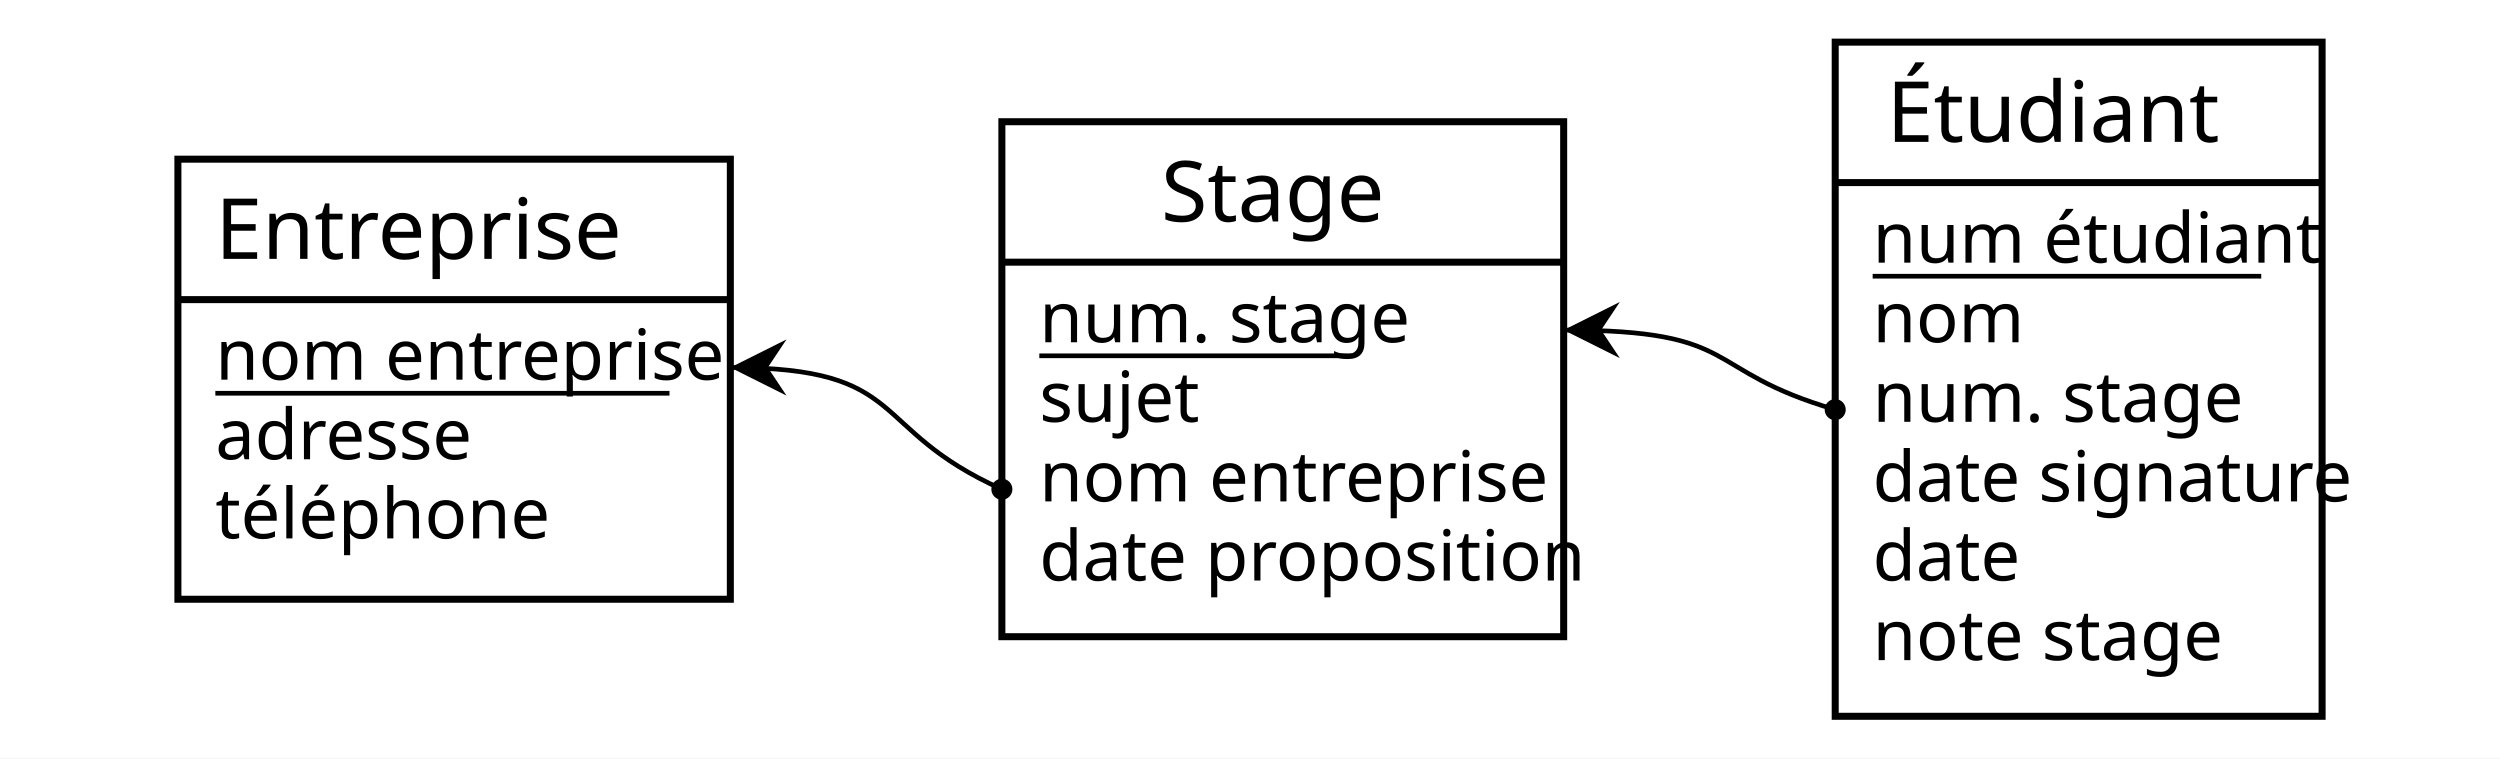
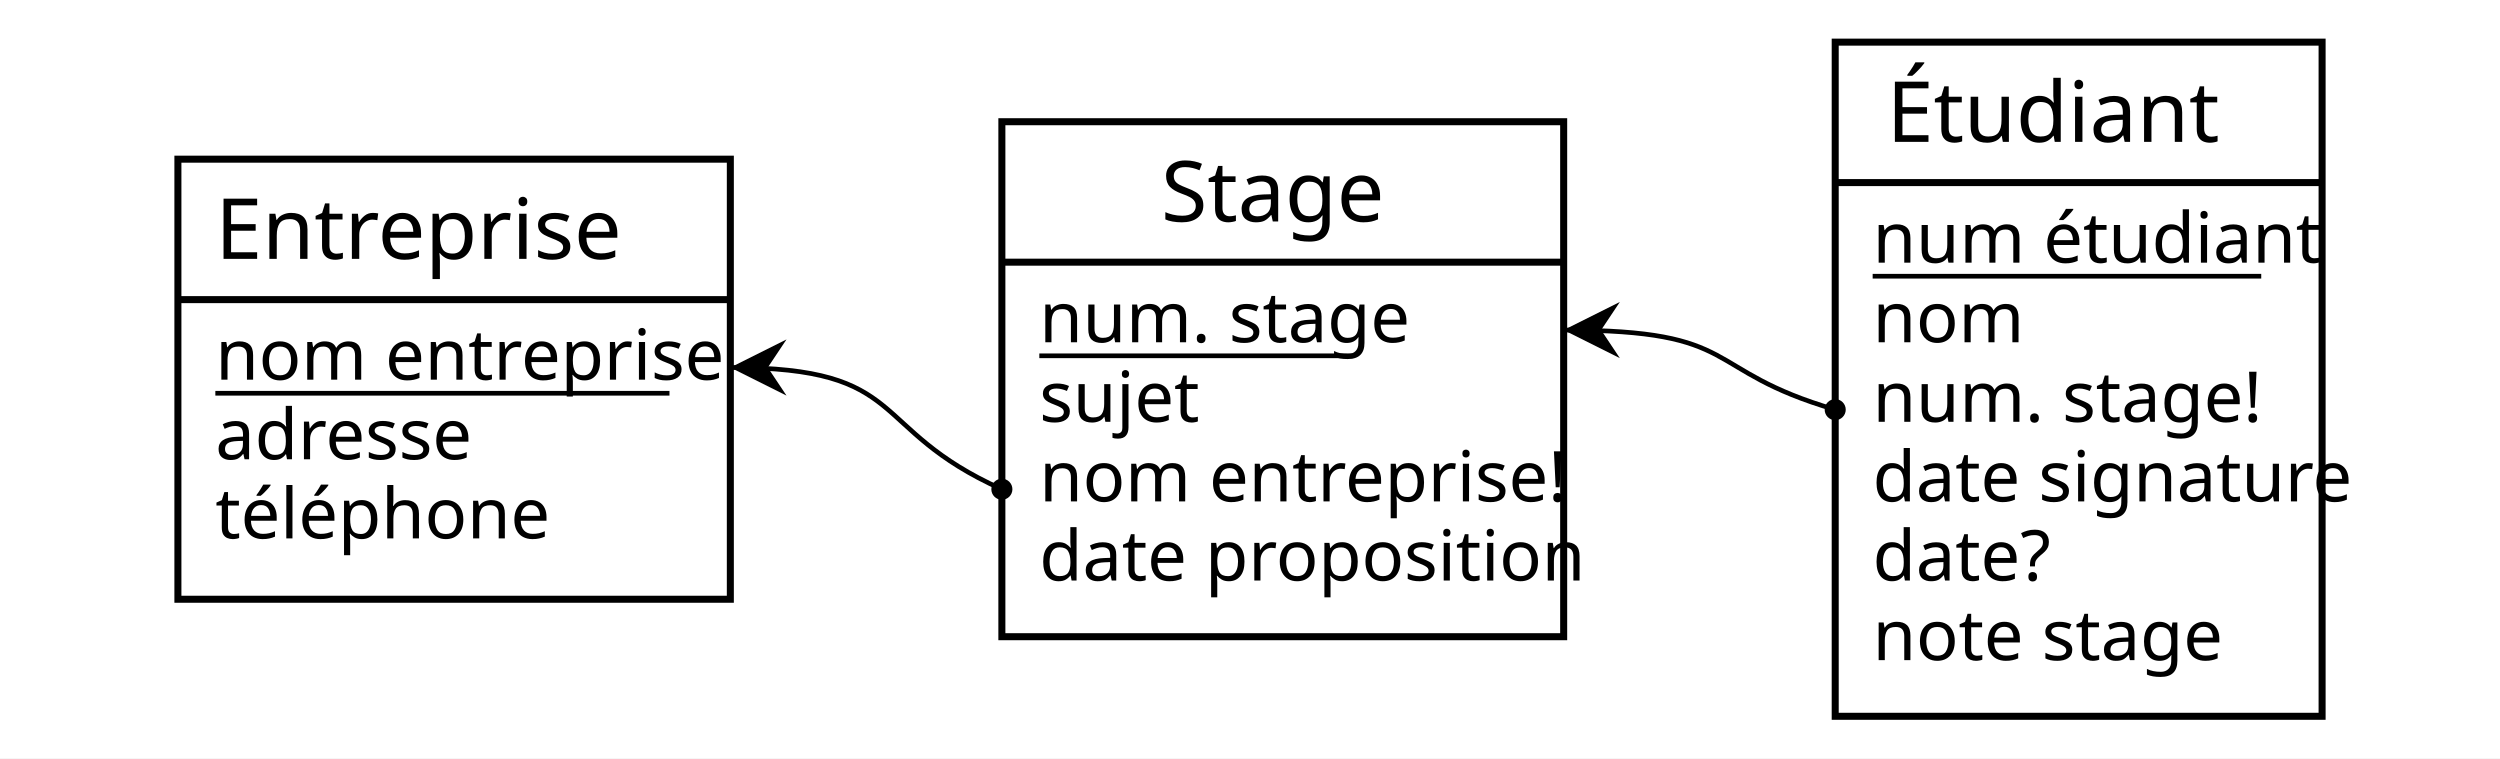
<svg xmlns="http://www.w3.org/2000/svg" width="534" height="162" viewBox="0 0 534 162">
  <rect id="frame" x="0" y="0" width="534" height="162" fill="#FFFFFF" stroke="none" stroke-width="0" />
  <g>
    <g>
      <rect x="38" y="34" width="118" height="30" fill="#FFFFFF" stroke="none" stroke-width="0" opacity="1" />
      <rect x="38" y="64" width="118" height="64" fill="#FFFFFF" stroke="none" stroke-width="0" opacity="1" />
      <rect x="38" y="34" width="118" height="94" fill="none" stroke="#000000" stroke-width="1.5" opacity="1" />
      <line x1="38" y1="64" x2="156" y2="64" stroke="#000000" stroke-width="1.5" />
    </g>
    <text x="46" y="55.3" fill="#000000" font-family="Copperplate" font-size="18">Entreprise</text>
    <text x="46" y="81.1" fill="#000000" font-family="Gill Sans" font-size="15">nom entreprise</text>
    <line x1="46" y1="84" x2="143" y2="84" stroke="#000000" stroke-width="1" />
    <text x="46" y="98.1" fill="#000000" font-family="Gill Sans" font-size="15">adresse</text>
    <text x="46" y="115" fill="#000000" font-family="Gill Sans" font-size="15">téléphone</text>
  </g>
  <g>
    <g>
      <rect x="214" y="26" width="120" height="30" fill="#FFFFFF" stroke="none" stroke-width="0" opacity="1" />
      <rect x="214" y="56" width="120" height="80" fill="#FFFFFF" stroke="none" stroke-width="0" opacity="1" />
      <rect x="214" y="26" width="120" height="110" fill="none" stroke="#000000" stroke-width="1.5" opacity="1" />
      <line x1="214" y1="56" x2="334" y2="56" stroke="#000000" stroke-width="1.5" />
    </g>
    <text x="248" y="47.3" fill="#000000" font-family="Copperplate" font-size="18">Stage</text>
    <text x="222" y="73.1" fill="#000000" font-family="Gill Sans" font-size="15">num. stage</text>
    <line x1="222" y1="76" x2="289" y2="76" stroke="#000000" stroke-width="1" />
    <text x="222" y="90.1" fill="#000000" font-family="Gill Sans" font-size="15">sujet</text>
-     <text x="222" y="107.1" fill="#000000" font-family="Gill Sans" font-size="15">nom entreprise</text>
+     <text x="222" y="107.1" fill="#000000" font-family="Gill Sans" font-size="15">nom entreprise!</text>
    <text x="222" y="124" fill="#000000" font-family="Gill Sans" font-size="15">date proposition</text>
  </g>
  <g>
    <g>
      <rect x="392" y="9" width="104" height="30" fill="#FFFFFF" stroke="none" stroke-width="0" opacity="1" />
      <rect x="392" y="39" width="104" height="114" fill="#FFFFFF" stroke="none" stroke-width="0" opacity="1" />
      <rect x="392" y="9" width="104" height="144" fill="none" stroke="#000000" stroke-width="1.5" opacity="1" />
      <line x1="392" y1="39" x2="496" y2="39" stroke="#000000" stroke-width="1.5" />
    </g>
    <text x="403" y="30.3" fill="#000000" font-family="Copperplate" font-size="18">Étudiant</text>
    <text x="400" y="56.1" fill="#000000" font-family="Gill Sans" font-size="15">num étudiant</text>
    <line x1="400" y1="59" x2="483" y2="59" stroke="#000000" stroke-width="1" />
    <text x="400" y="73.1" fill="#000000" font-family="Gill Sans" font-size="15">nom</text>
-     <text x="400" y="90.1" fill="#000000" font-family="Gill Sans" font-size="15">num. stage</text>
+     <text x="400" y="90.1" fill="#000000" font-family="Gill Sans" font-size="15">num. stage!</text>
    <text x="400" y="107.1" fill="#000000" font-family="Gill Sans" font-size="15">date signature</text>
-     <text x="400" y="124" fill="#000000" font-family="Gill Sans" font-size="15">date</text>
+     <text x="400" y="124" fill="#000000" font-family="Gill Sans" font-size="15">date?</text>
    <text x="400" y="141" fill="#000000" font-family="Gill Sans" font-size="15">note stage</text>
  </g>
  <path d="M214 104.5 C185 91.5 194.67 78.5 156 78.5" fill="none" stroke="#000000" stroke-width="1" />
  <polygon points="156 78.5 168 72.5 164 78.5 168 84.5" fill="#000000" stroke-width="0" />
  <circle cx="214" cy="104.5" r="1.5" stroke="#000000" stroke-width="1.5" fill="#000000" />
  <path d="M392 87.5 C363 79 372.67 70.5 334 70.5" fill="none" stroke="#000000" stroke-width="1" />
  <polygon points="334 70.5 346 64.5 342 70.5 346 76.5" fill="#000000" stroke-width="0" />
  <circle cx="392" cy="87.5" r="1.5" stroke="#000000" stroke-width="1.5" fill="#000000" />
</svg>
